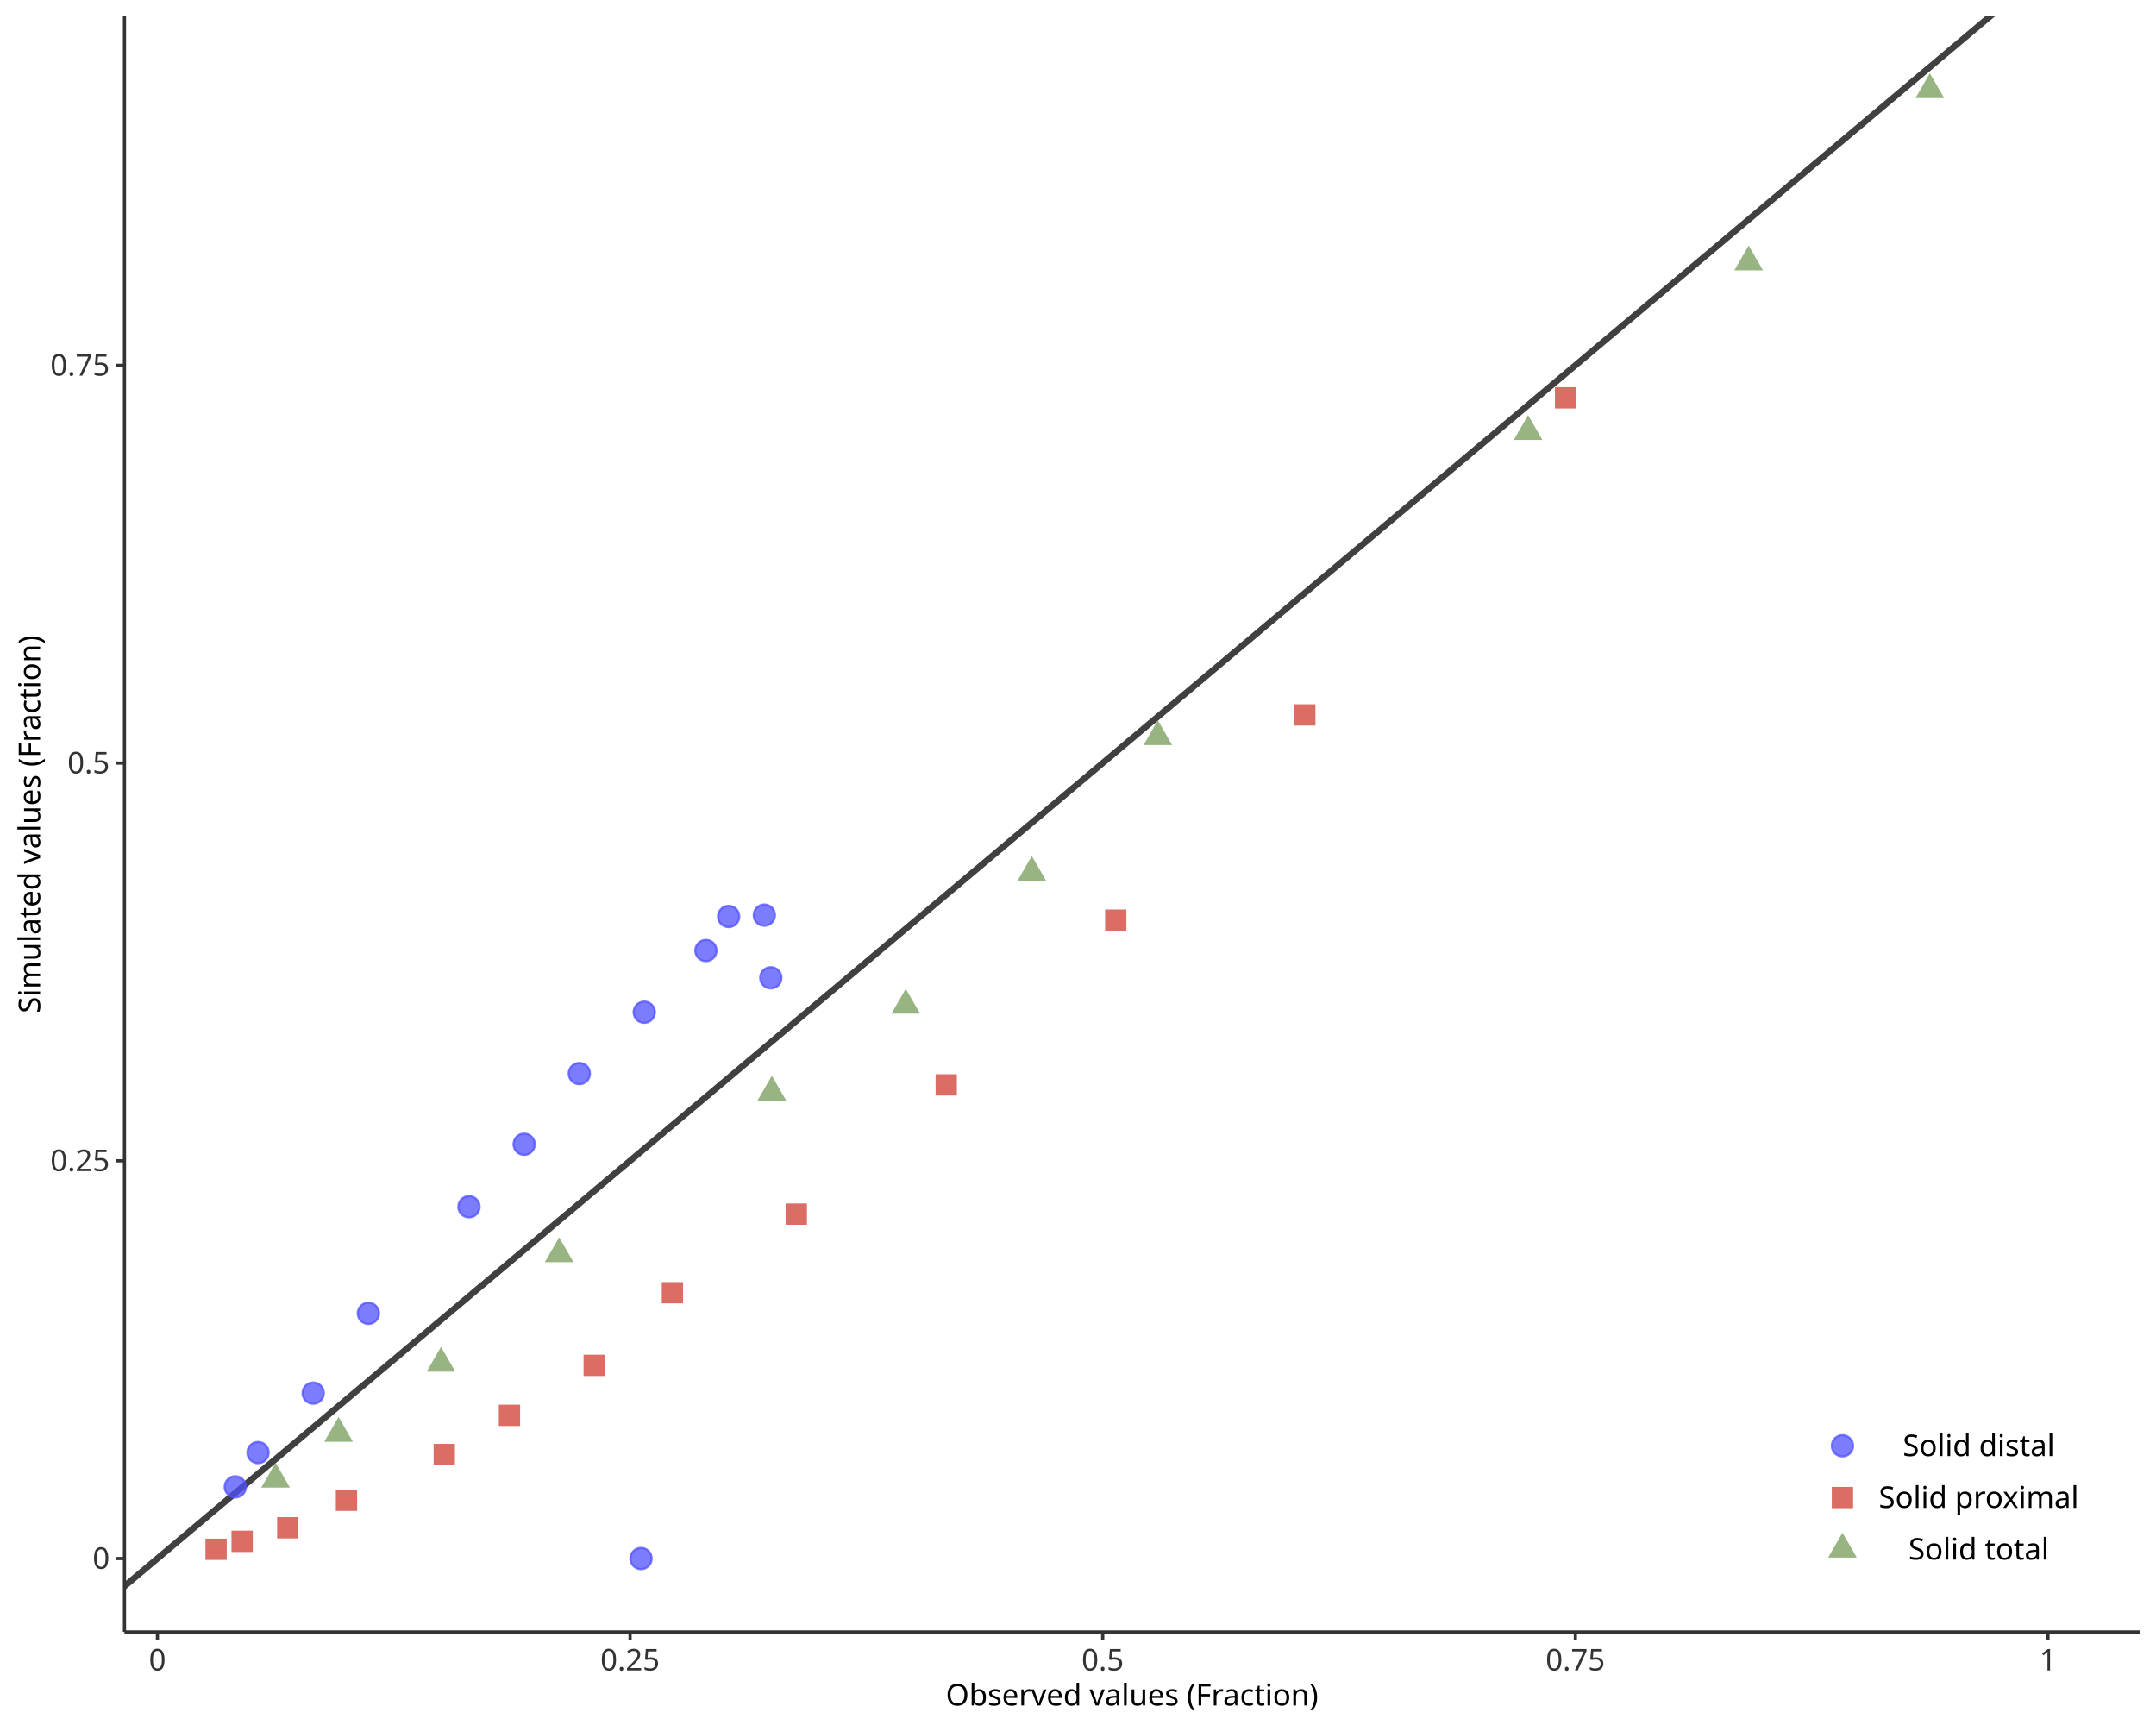
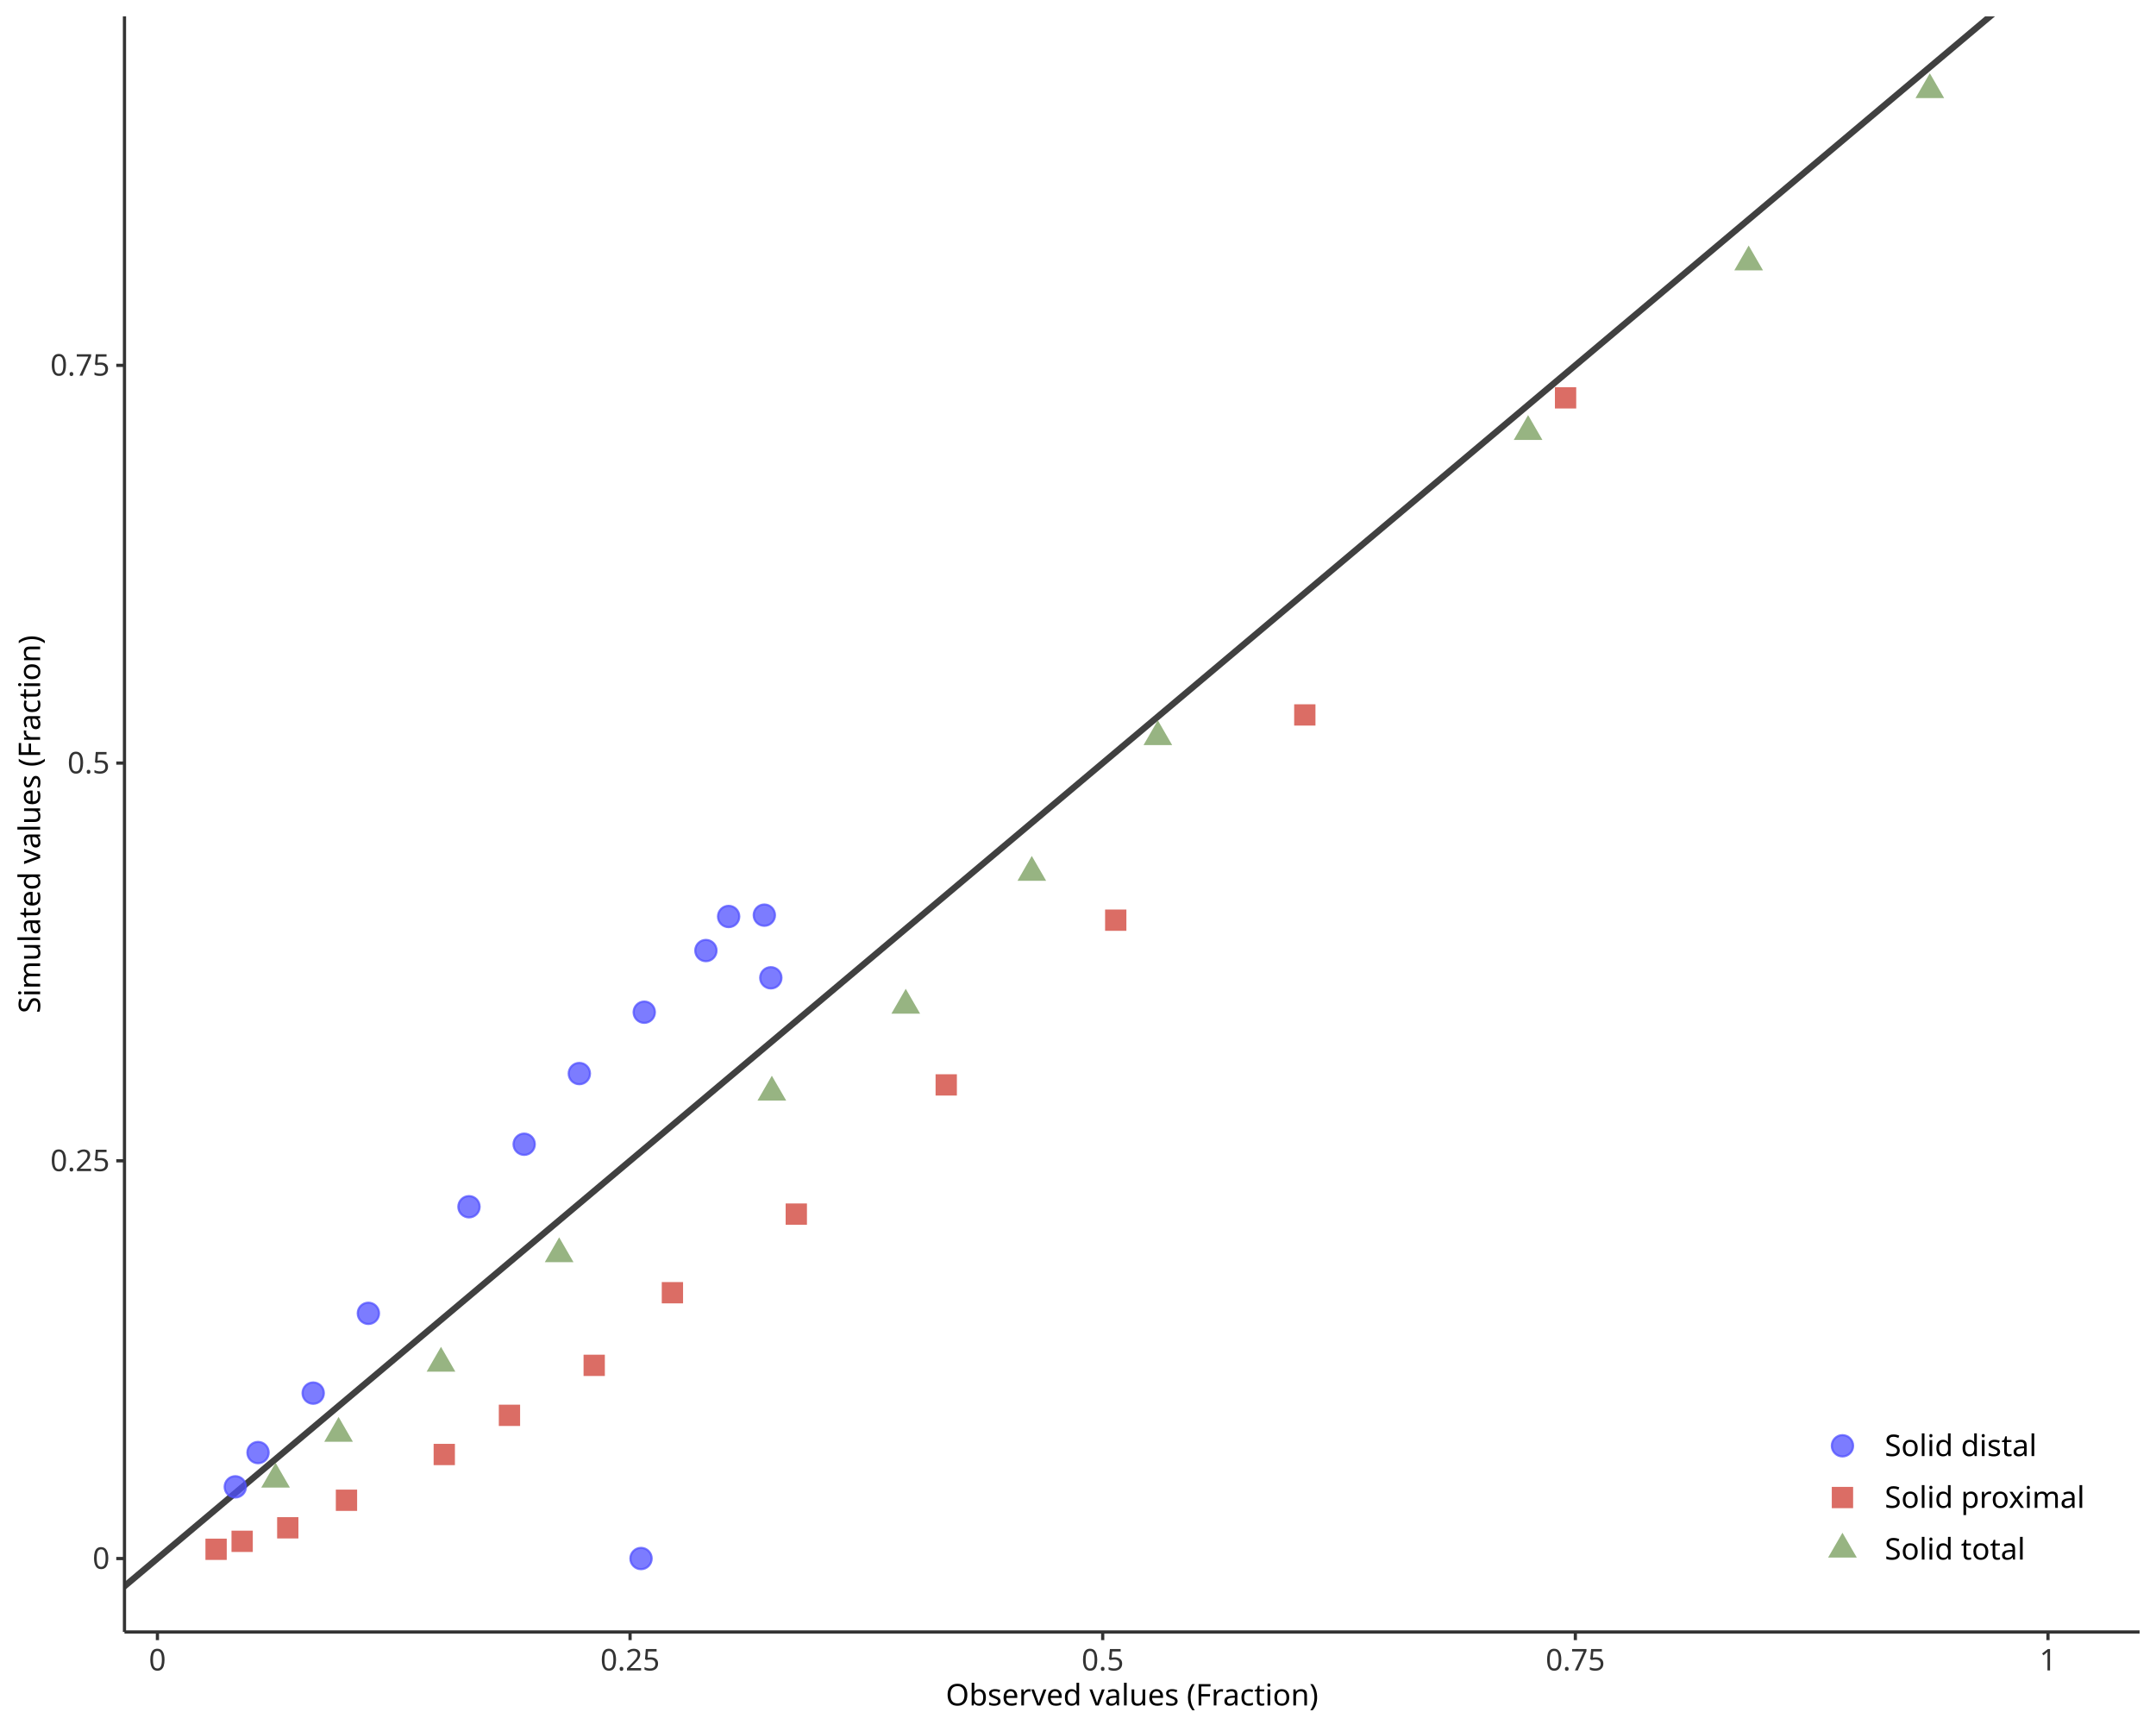
<svg xmlns="http://www.w3.org/2000/svg" class="svglite" data-engine-version="2.0" width="720.00pt" height="576.00pt" viewBox="0 0 720.00 576.00">
  <defs>
    <style type="text/css">
    .svglite line, .svglite polyline, .svglite polygon, .svglite path, .svglite rect, .svglite circle {
      fill: none;
      stroke: #000000;
      stroke-linecap: round;
      stroke-linejoin: round;
      stroke-miterlimit: 10.00;
    }
  </style>
  </defs>
  <rect width="100%" height="100%" style="stroke: none; fill: #FFFFFF;" />
  <defs>
    <clipPath id="cpMC4wMHw3MjAuMDB8MC4wMHw1NzYuMDA=">
      <rect x="0.00" y="0.00" width="720.00" height="576.00" />
    </clipPath>
  </defs>
  <g clip-path="url(#cpMC4wMHw3MjAuMDB8MC4wMHw1NzYuMDA=)">
    <rect x="0.00" y="0.00" width="720.00" height="576.00" style="stroke-width: 1.07; stroke: none; fill: #FFFFFF;" />
  </g>
  <defs>
    <clipPath id="cpNDEuNTd8NzE0LjUyfDUuNDh8NTQ0Ljkz">
      <rect x="41.57" y="5.48" width="672.95" height="539.45" />
    </clipPath>
  </defs>
  <g clip-path="url(#cpNDEuNTd8NzE0LjUyfDUuNDh8NTQ0Ljkz)">
    <rect x="41.57" y="5.48" width="672.95" height="539.45" style="stroke-width: 1.07; stroke: none; fill: #FFFFFF;" />
    <polyline points="41.57,454.01 714.52,454.01 " style="stroke-width: 0.53; stroke: #FFFFFF; stroke-linecap: butt;" />
    <polyline points="41.57,321.20 714.52,321.20 " style="stroke-width: 0.53; stroke: #FFFFFF; stroke-linecap: butt;" />
    <polyline points="41.57,188.40 714.52,188.40 " style="stroke-width: 0.53; stroke: #FFFFFF; stroke-linecap: butt;" />
    <polyline points="41.57,55.59 714.52,55.59 " style="stroke-width: 0.53; stroke: #FFFFFF; stroke-linecap: butt;" />
    <polyline points="131.49,544.93 131.49,5.48 " style="stroke-width: 0.53; stroke: #FFFFFF; stroke-linecap: butt;" />
    <polyline points="289.33,544.93 289.33,5.48 " style="stroke-width: 0.53; stroke: #FFFFFF; stroke-linecap: butt;" />
    <polyline points="447.17,544.93 447.17,5.48 " style="stroke-width: 0.53; stroke: #FFFFFF; stroke-linecap: butt;" />
    <polyline points="605.01,544.93 605.01,5.48 " style="stroke-width: 0.53; stroke: #FFFFFF; stroke-linecap: butt;" />
  </g>
  <g clip-path="url(#cpMC4wMHw3MjAuMDB8MC4wMHw1NzYuMDA=)">
</g>
  <g clip-path="url(#cpNDEuNTd8NzE0LjUyfDUuNDh8NTQ0Ljkz)">
</g>
  <g clip-path="url(#cpMC4wMHw3MjAuMDB8MC4wMHw1NzYuMDA=)">
</g>
  <g clip-path="url(#cpNDEuNTd8NzE0LjUyfDUuNDh8NTQ0Ljkz)">
</g>
  <g clip-path="url(#cpMC4wMHw3MjAuMDB8MC4wMHw1NzYuMDA=)">
</g>
  <g clip-path="url(#cpNDEuNTd8NzE0LjUyfDUuNDh8NTQ0Ljkz)">
</g>
  <g clip-path="url(#cpMC4wMHw3MjAuMDB8MC4wMHw1NzYuMDA=)">
</g>
  <g clip-path="url(#cpNDEuNTd8NzE0LjUyfDUuNDh8NTQ0Ljkz)">
</g>
  <g clip-path="url(#cpMC4wMHw3MjAuMDB8MC4wMHw1NzYuMDA=)">
</g>
  <g clip-path="url(#cpNDEuNTd8NzE0LjUyfDUuNDh8NTQ0Ljkz)">
</g>
  <g clip-path="url(#cpMC4wMHw3MjAuMDB8MC4wMHw1NzYuMDA=)">
</g>
  <g clip-path="url(#cpNDEuNTd8NzE0LjUyfDUuNDh8NTQ0Ljkz)">
</g>
  <g clip-path="url(#cpMC4wMHw3MjAuMDB8MC4wMHw1NzYuMDA=)">
</g>
  <g clip-path="url(#cpNDEuNTd8NzE0LjUyfDUuNDh8NTQ0Ljkz)">
</g>
  <g clip-path="url(#cpMC4wMHw3MjAuMDB8MC4wMHw1NzYuMDA=)">
</g>
  <g clip-path="url(#cpNDEuNTd8NzE0LjUyfDUuNDh8NTQ0Ljkz)">
</g>
  <g clip-path="url(#cpMC4wMHw3MjAuMDB8MC4wMHw1NzYuMDA=)">
</g>
  <g clip-path="url(#cpNDEuNTd8NzE0LjUyfDUuNDh8NTQ0Ljkz)">
</g>
  <g clip-path="url(#cpMC4wMHw3MjAuMDB8MC4wMHw1NzYuMDA=)">
</g>
  <g clip-path="url(#cpNDEuNTd8NzE0LjUyfDUuNDh8NTQ0Ljkz)">
</g>
  <g clip-path="url(#cpMC4wMHw3MjAuMDB8MC4wMHw1NzYuMDA=)">
</g>
  <g clip-path="url(#cpNDEuNTd8NzE0LjUyfDUuNDh8NTQ0Ljkz)">
</g>
  <g clip-path="url(#cpMC4wMHw3MjAuMDB8MC4wMHw1NzYuMDA=)">
</g>
  <g clip-path="url(#cpNDEuNTd8NzE0LjUyfDUuNDh8NTQ0Ljkz)">
</g>
  <g clip-path="url(#cpMC4wMHw3MjAuMDB8MC4wMHw1NzYuMDA=)">
</g>
  <g clip-path="url(#cpNDEuNTd8NzE0LjUyfDUuNDh8NTQ0Ljkz)">
</g>
  <g clip-path="url(#cpMC4wMHw3MjAuMDB8MC4wMHw1NzYuMDA=)">
</g>
  <g clip-path="url(#cpNDEuNTd8NzE0LjUyfDUuNDh8NTQ0Ljkz)">
</g>
  <g clip-path="url(#cpMC4wMHw3MjAuMDB8MC4wMHw1NzYuMDA=)">
</g>
  <g clip-path="url(#cpNDEuNTd8NzE0LjUyfDUuNDh8NTQ0Ljkz)">
</g>
  <g clip-path="url(#cpMC4wMHw3MjAuMDB8MC4wMHw1NzYuMDA=)">
</g>
  <g clip-path="url(#cpNDEuNTd8NzE0LjUyfDUuNDh8NTQ0Ljkz)">
    <line x1="-631.38" y1="1095.88" x2="1387.47" y2="-602.77" style="stroke-width: 2.13; stroke: #000000; stroke-opacity: 0.75; stroke-linecap: butt;" />
    <circle cx="214.07" cy="520.41" r="3.56" style="stroke-width: 0.71; stroke: #5050FF; stroke-opacity: 0.75; fill: #5050FF; fill-opacity: 0.75;" />
    <circle cx="257.42" cy="326.50" r="3.56" style="stroke-width: 0.71; stroke: #5050FF; stroke-opacity: 0.75; fill: #5050FF; fill-opacity: 0.75;" />
    <circle cx="255.25" cy="305.58" r="3.56" style="stroke-width: 0.71; stroke: #5050FF; stroke-opacity: 0.75; fill: #5050FF; fill-opacity: 0.75;" />
    <circle cx="243.33" cy="306.03" r="3.56" style="stroke-width: 0.71; stroke: #5050FF; stroke-opacity: 0.75; fill: #5050FF; fill-opacity: 0.75;" />
    <circle cx="235.74" cy="317.40" r="3.56" style="stroke-width: 0.71; stroke: #5050FF; stroke-opacity: 0.75; fill: #5050FF; fill-opacity: 0.75;" />
    <circle cx="215.15" cy="337.99" r="3.56" style="stroke-width: 0.71; stroke: #5050FF; stroke-opacity: 0.75; fill: #5050FF; fill-opacity: 0.75;" />
    <circle cx="193.47" cy="358.48" r="3.56" style="stroke-width: 0.71; stroke: #5050FF; stroke-opacity: 0.75; fill: #5050FF; fill-opacity: 0.75;" />
    <circle cx="175.05" cy="382.08" r="3.56" style="stroke-width: 0.71; stroke: #5050FF; stroke-opacity: 0.75; fill: #5050FF; fill-opacity: 0.75;" />
    <circle cx="156.62" cy="402.95" r="3.56" style="stroke-width: 0.71; stroke: #5050FF; stroke-opacity: 0.75; fill: #5050FF; fill-opacity: 0.75;" />
    <circle cx="123.02" cy="438.54" r="3.56" style="stroke-width: 0.71; stroke: #5050FF; stroke-opacity: 0.75; fill: #5050FF; fill-opacity: 0.75;" />
    <circle cx="104.59" cy="465.18" r="3.56" style="stroke-width: 0.71; stroke: #5050FF; stroke-opacity: 0.75; fill: #5050FF; fill-opacity: 0.75;" />
    <circle cx="86.17" cy="485.03" r="3.56" style="stroke-width: 0.71; stroke: #5050FF; stroke-opacity: 0.75; fill: #5050FF; fill-opacity: 0.75;" />
    <circle cx="78.58" cy="496.48" r="3.56" style="stroke-width: 0.71; stroke: #5050FF; stroke-opacity: 0.75; fill: #5050FF; fill-opacity: 0.75;" />
    <polygon points="519.27,136.40 526.38,136.40 526.38,129.29 519.27,129.29 " style="stroke-width: 0.71; stroke: none; fill: #CE3D32; fill-opacity: 0.75;" />
    <polygon points="432.19,242.28 439.30,242.28 439.30,235.17 432.19,235.17 " style="stroke-width: 0.71; stroke: none; fill: #CE3D32; fill-opacity: 0.75;" />
    <polygon points="369.05,310.81 376.16,310.81 376.16,303.70 369.05,303.70 " style="stroke-width: 0.71; stroke: none; fill: #CE3D32; fill-opacity: 0.75;" />
    <polygon points="312.44,365.82 319.55,365.82 319.55,358.71 312.44,358.71 " style="stroke-width: 0.71; stroke: none; fill: #CE3D32; fill-opacity: 0.75;" />
    <polygon points="262.37,408.96 269.48,408.96 269.48,401.85 262.37,401.85 " style="stroke-width: 0.71; stroke: none; fill: #CE3D32; fill-opacity: 0.75;" />
    <polygon points="221.00,435.21 228.11,435.21 228.11,428.10 221.00,428.10 " style="stroke-width: 0.71; stroke: none; fill: #CE3D32; fill-opacity: 0.75;" />
    <polygon points="194.88,459.46 201.99,459.46 201.99,452.35 194.88,452.35 " style="stroke-width: 0.71; stroke: none; fill: #CE3D32; fill-opacity: 0.75;" />
    <polygon points="166.58,476.15 173.69,476.15 173.69,469.04 166.58,469.04 " style="stroke-width: 0.71; stroke: none; fill: #CE3D32; fill-opacity: 0.75;" />
    <polygon points="144.81,489.23 151.92,489.23 151.92,482.12 144.81,482.12 " style="stroke-width: 0.71; stroke: none; fill: #CE3D32; fill-opacity: 0.75;" />
    <polygon points="112.15,504.51 119.26,504.51 119.26,497.40 112.15,497.40 " style="stroke-width: 0.71; stroke: none; fill: #CE3D32; fill-opacity: 0.75;" />
    <polygon points="92.55,513.71 99.66,513.71 99.66,506.60 92.55,506.60 " style="stroke-width: 0.71; stroke: none; fill: #CE3D32; fill-opacity: 0.75;" />
    <polygon points="77.31,518.22 84.42,518.22 84.42,511.11 77.31,511.11 " style="stroke-width: 0.71; stroke: none; fill: #CE3D32; fill-opacity: 0.75;" />
    <polygon points="68.61,520.88 75.72,520.88 75.72,513.77 68.61,513.77 " style="stroke-width: 0.71; stroke: none; fill: #CE3D32; fill-opacity: 0.75;" />
    <polygon points="683.93,514.88 688.72,523.18 679.14,523.18 " style="stroke-width: 0.71; stroke: none; fill: #749B58; fill-opacity: 0.75;" />
    <polygon points="644.47,24.47 649.26,32.76 639.68,32.76 " style="stroke-width: 0.71; stroke: none; fill: #749B58; fill-opacity: 0.75;" />
    <polygon points="583.97,81.98 588.75,90.27 579.18,90.27 " style="stroke-width: 0.71; stroke: none; fill: #749B58; fill-opacity: 0.75;" />
    <polygon points="510.31,138.61 515.09,146.90 505.52,146.90 " style="stroke-width: 0.71; stroke: none; fill: #749B58; fill-opacity: 0.75;" />
    <polygon points="386.66,240.51 391.45,248.80 381.88,248.80 " style="stroke-width: 0.71; stroke: none; fill: #749B58; fill-opacity: 0.75;" />
    <polygon points="344.57,285.81 349.36,294.11 339.79,294.11 " style="stroke-width: 0.71; stroke: none; fill: #749B58; fill-opacity: 0.75;" />
    <polygon points="302.48,330.17 307.27,338.47 297.69,338.47 " style="stroke-width: 0.71; stroke: none; fill: #749B58; fill-opacity: 0.75;" />
    <polygon points="257.76,359.20 262.55,367.49 252.97,367.49 " style="stroke-width: 0.71; stroke: none; fill: #749B58; fill-opacity: 0.75;" />
    <polygon points="186.73,413.16 191.52,421.45 181.94,421.45 " style="stroke-width: 0.71; stroke: none; fill: #749B58; fill-opacity: 0.75;" />
    <polygon points="147.27,449.72 152.06,458.01 142.48,458.01 " style="stroke-width: 0.71; stroke: none; fill: #749B58; fill-opacity: 0.75;" />
    <polygon points="113.07,473.13 117.86,481.43 108.28,481.43 " style="stroke-width: 0.71; stroke: none; fill: #749B58; fill-opacity: 0.75;" />
    <polygon points="92.03,488.43 96.82,496.73 87.24,496.73 " style="stroke-width: 0.71; stroke: none; fill: #749B58; fill-opacity: 0.75;" />
  </g>
  <g clip-path="url(#cpMC4wMHw3MjAuMDB8MC4wMHw1NzYuMDA=)">
    <polyline points="41.57,544.93 41.57,5.48 " style="stroke-width: 1.07; stroke: #333333; stroke-linecap: butt;" />
    <text x="36.64" y="523.85" text-anchor="end" style="font-size: 10.00px; fill: #333333; font-family: sans;" textLength="5.56px" lengthAdjust="spacingAndGlyphs">0</text>
    <text x="36.64" y="391.05" text-anchor="end" style="font-size: 10.00px; fill: #333333; font-family: sans;" textLength="19.46px" lengthAdjust="spacingAndGlyphs">0.25</text>
    <text x="36.64" y="258.24" text-anchor="end" style="font-size: 10.00px; fill: #333333; font-family: sans;" textLength="13.90px" lengthAdjust="spacingAndGlyphs">0.5</text>
    <text x="36.64" y="125.43" text-anchor="end" style="font-size: 10.00px; fill: #333333; font-family: sans;" textLength="19.46px" lengthAdjust="spacingAndGlyphs">0.75</text>
    <polyline points="38.83,520.41 41.57,520.41 " style="stroke-width: 1.07; stroke: #333333; stroke-linecap: butt;" />
    <polyline points="38.83,387.61 41.57,387.61 " style="stroke-width: 1.07; stroke: #333333; stroke-linecap: butt;" />
    <polyline points="38.83,254.80 41.57,254.80 " style="stroke-width: 1.07; stroke: #333333; stroke-linecap: butt;" />
    <polyline points="38.83,121.99 41.57,121.99 " style="stroke-width: 1.07; stroke: #333333; stroke-linecap: butt;" />
    <polyline points="41.57,544.93 714.52,544.93 " style="stroke-width: 1.07; stroke: #333333; stroke-linecap: butt;" />
    <polyline points="52.57,547.67 52.57,544.93 " style="stroke-width: 1.07; stroke: #333333; stroke-linecap: butt;" />
    <polyline points="210.41,547.67 210.41,544.93 " style="stroke-width: 1.07; stroke: #333333; stroke-linecap: butt;" />
    <polyline points="368.25,547.67 368.25,544.93 " style="stroke-width: 1.07; stroke: #333333; stroke-linecap: butt;" />
    <polyline points="526.09,547.67 526.09,544.93 " style="stroke-width: 1.07; stroke: #333333; stroke-linecap: butt;" />
    <polyline points="683.93,547.67 683.93,544.93 " style="stroke-width: 1.07; stroke: #333333; stroke-linecap: butt;" />
    <text x="52.57" y="557.78" text-anchor="middle" style="font-size: 10.00px; fill: #333333; font-family: sans;" textLength="5.56px" lengthAdjust="spacingAndGlyphs">0</text>
    <text x="210.41" y="557.78" text-anchor="middle" style="font-size: 10.00px; fill: #333333; font-family: sans;" textLength="19.46px" lengthAdjust="spacingAndGlyphs">0.25</text>
    <text x="368.25" y="557.78" text-anchor="middle" style="font-size: 10.00px; fill: #333333; font-family: sans;" textLength="13.90px" lengthAdjust="spacingAndGlyphs">0.5</text>
    <text x="526.09" y="557.78" text-anchor="middle" style="font-size: 10.00px; fill: #333333; font-family: sans;" textLength="19.46px" lengthAdjust="spacingAndGlyphs">0.75</text>
    <text x="683.93" y="557.78" text-anchor="middle" style="font-size: 10.00px; fill: #333333; font-family: sans;" textLength="5.56px" lengthAdjust="spacingAndGlyphs">1</text>
    <text x="378.05" y="569.48" text-anchor="middle" style="font-size: 10.00px; font-family: sans;" textLength="120.62px" lengthAdjust="spacingAndGlyphs">Observed values (Fraction)</text>
    <text transform="translate(13.40,275.21) rotate(-90)" text-anchor="middle" style="font-size: 10.00px; font-family: sans;" textLength="121.73px" lengthAdjust="spacingAndGlyphs">Simulated values (Fraction)</text>
    <rect x="601.17" y="463.17" width="96.53" height="68.28" style="stroke-width: 1.07; stroke: none; fill: #FFFFFF;" />
    <rect x="606.65" y="474.13" width="17.28" height="17.28" style="stroke-width: 1.07; stroke: none; fill: #FFFFFF;" />
    <circle cx="615.29" cy="482.77" r="3.56" style="stroke-width: 0.71; stroke: #5050FF; stroke-opacity: 0.75; fill: #5050FF; fill-opacity: 0.75;" />
    <rect x="606.65" y="491.41" width="17.28" height="17.28" style="stroke-width: 1.07; stroke: none; fill: #FFFFFF;" />
    <polygon points="611.73,503.60 618.85,503.60 618.85,496.49 611.73,496.49 " style="stroke-width: 0.71; stroke: none; fill: #CE3D32; fill-opacity: 0.75;" />
    <rect x="606.65" y="508.69" width="17.28" height="17.28" style="stroke-width: 1.07; stroke: none; fill: #FFFFFF;" />
    <polygon points="615.29,511.80 620.08,520.09 610.50,520.09 " style="stroke-width: 0.71; stroke: none; fill: #749B58; fill-opacity: 0.75;" />
-     <text x="660.81" y="486.21" text-anchor="middle" style="font-size: 10.00px; font-family: sans;" textLength="48.36px" lengthAdjust="spacingAndGlyphs">Solid distal</text>
-     <text x="660.81" y="503.49" text-anchor="middle" style="font-size: 10.00px; font-family: sans;" textLength="62.81px" lengthAdjust="spacingAndGlyphs">Solid proximal</text>
-     <text x="660.81" y="520.77" text-anchor="middle" style="font-size: 10.00px; font-family: sans;" textLength="43.91px" lengthAdjust="spacingAndGlyphs">Solid total</text>
+     <text x="629.41" y="486.21" style="font-size: 10.00px; font-family: sans;" textLength="48.36px" lengthAdjust="spacingAndGlyphs">Solid distal</text>
+     <text x="629.41" y="503.49" style="font-size: 10.00px; font-family: sans;" textLength="62.81px" lengthAdjust="spacingAndGlyphs">Solid proximal</text>
+     <text x="629.41" y="520.77" style="font-size: 10.00px; font-family: sans;" textLength="43.91px" lengthAdjust="spacingAndGlyphs">Solid total</text>
  </g>
</svg>
